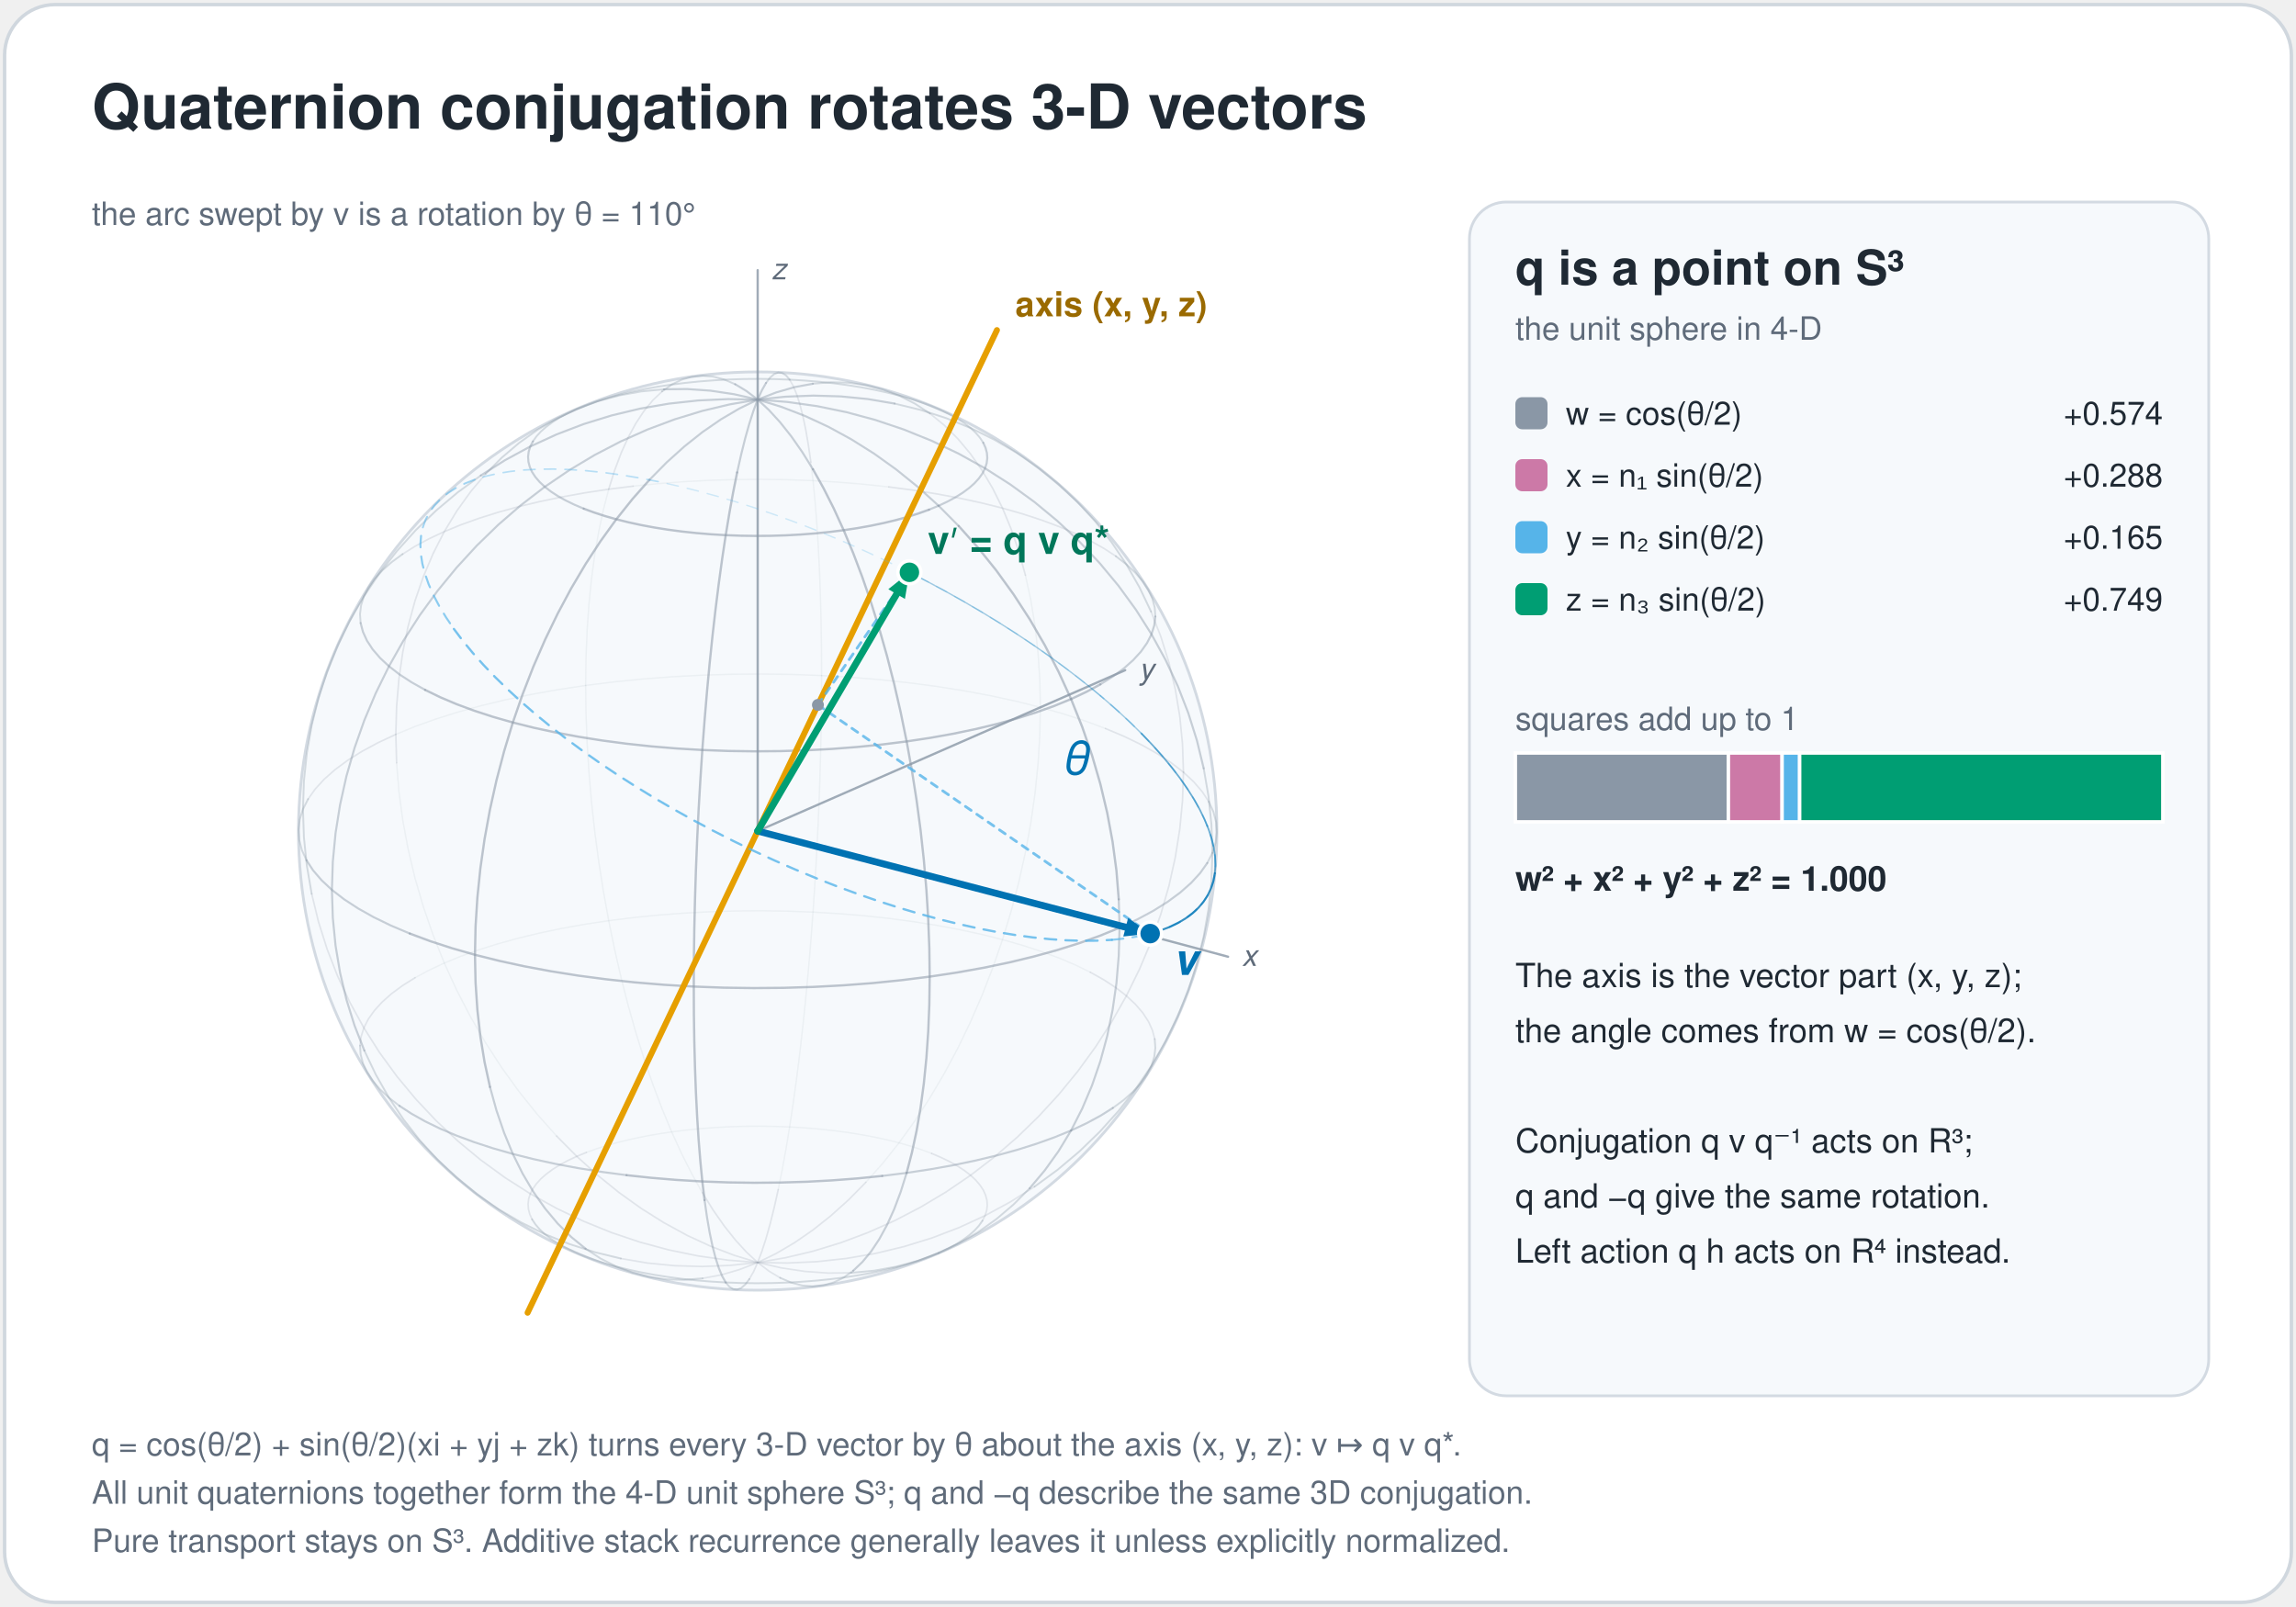
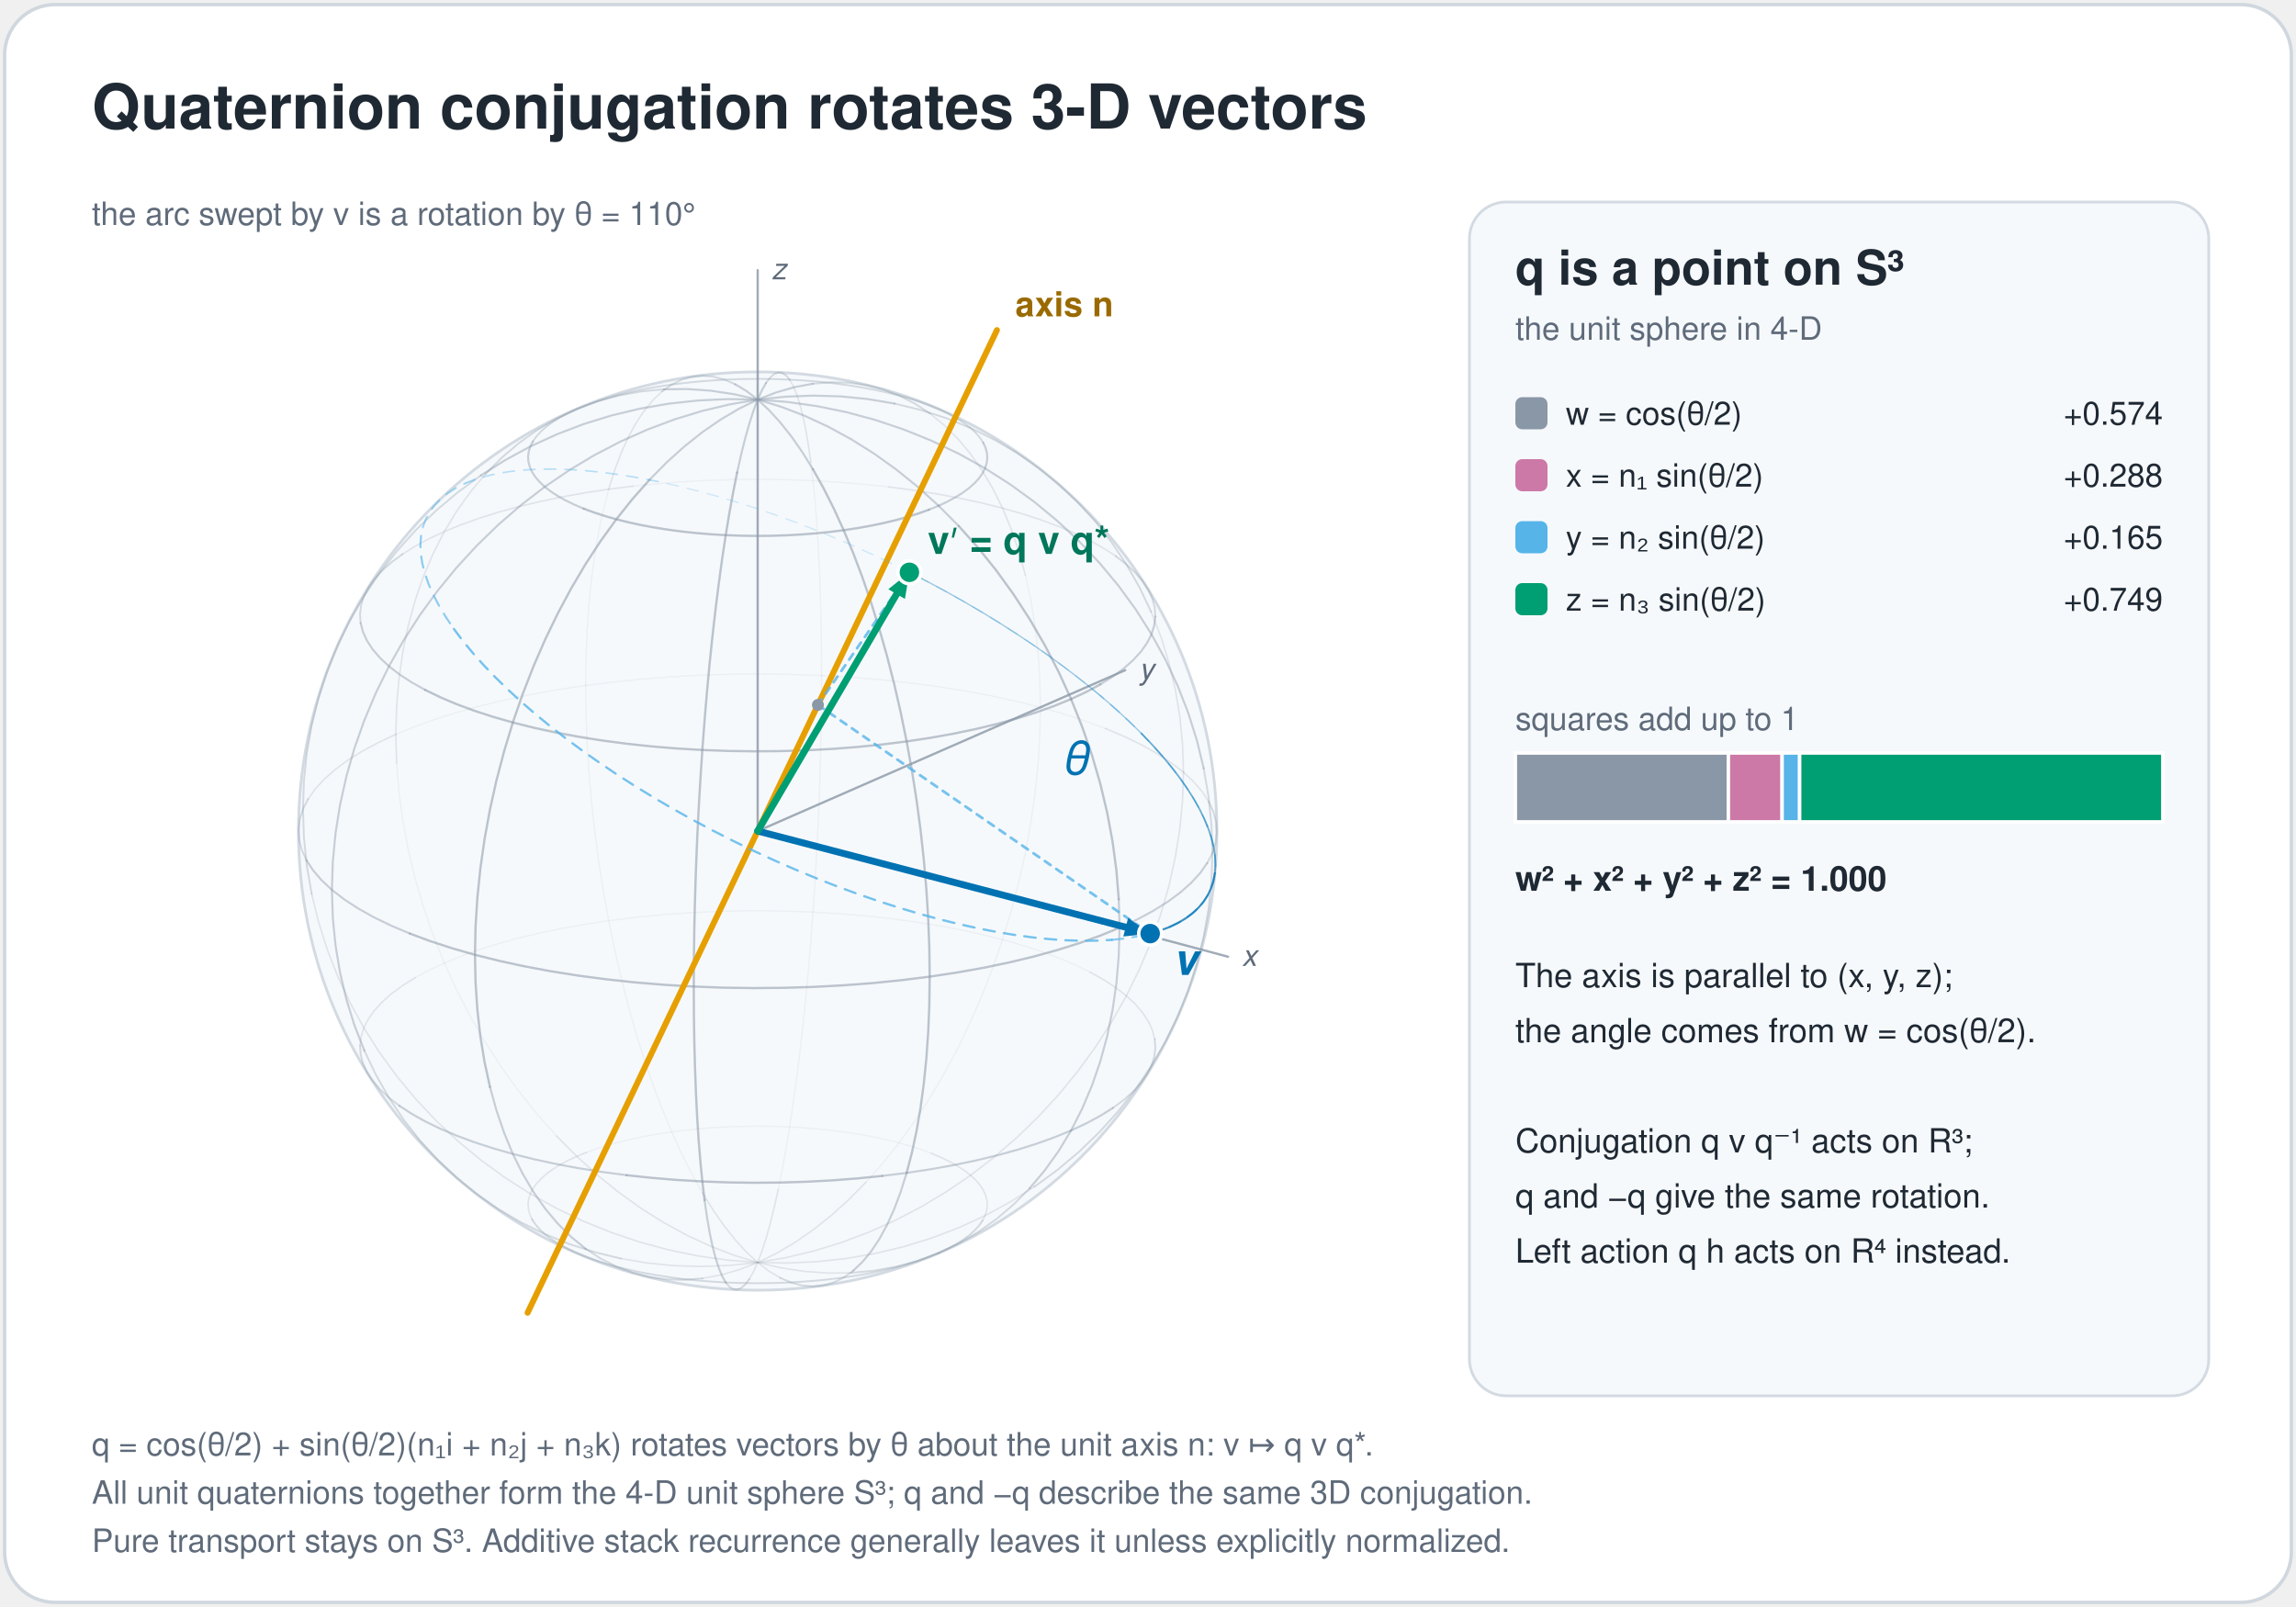
<svg xmlns="http://www.w3.org/2000/svg" viewBox="0 0 1000 700" width="900" height="630" role="img" aria-labelledby="t d" font-family="-apple-system, BlinkMacSystemFont, 'Segoe UI', Helvetica, Arial, 'DejaVu Sans', sans-serif">
  <rect x="2" y="2" width="996" height="696" rx="22" fill="#ffffff" stroke="#d0d7de" stroke-width="1.5" />
  <text x="40" y="56" font-size="27" font-weight="700" fill="#1f2933">Quaternion conjugation rotates 3-D vectors</text>
  <circle cx="330" cy="362" r="200" fill="#f6f9fc" fill-opacity="1" stroke="#d3dae2" stroke-width="1.2" stroke-opacity="1" />
  <path d="M405.76 502.43 L401.33 500.79 L396.59 499.24 L391.57 497.81 L386.28 496.49 L380.75 495.29 L375.01 494.22 L369.07 493.28 L362.97 492.47 L356.72 491.8 L350.36 491.27 L343.92 490.89 L337.41 490.65 L330.87 490.56 L324.33 490.61 L317.81 490.81 L311.35 491.16 L304.96 491.65 L298.68 492.28 L292.54 493.05 L286.56 493.95 L280.76 494.99 L275.17 496.16 L269.82 497.44 L264.72 498.85 L259.91 500.36 L255.39 501.99" fill="none" fill-opacity="1" stroke="#8a97a6" stroke-width="0.6" stroke-opacity="0.1" stroke-linecap="round" stroke-linejoin="round" />
  <path d="M427.9 531.72 L429.03 529.52 L429.73 527.29 L430 525.06 L429.84 522.82 L429.25 520.59 L428.25 518.38 L426.81 516.2 L424.97 514.05 L422.72 511.95 L420.07 509.9 L417.04 507.92 L413.63 506.01 L409.86 504.18 L405.76 502.43" fill="none" fill-opacity="1" stroke="#8a97a6" stroke-width="0.7" stroke-opacity="0.21" stroke-linecap="round" stroke-linejoin="round" />
  <path d="M255.39 501.99 L251.2 503.7 L247.34 505.51 L243.84 507.4 L240.7 509.37 L237.95 511.4 L235.59 513.48 L233.64 515.62 L232.1 517.79 L230.97 520 L230.27 522.22 L230 524.46 L230.16 526.7 L230.75 528.93 L231.75 531.14" fill="none" fill-opacity="1" stroke="#8a97a6" stroke-width="0.7" stroke-opacity="0.21" stroke-linecap="round" stroke-linejoin="round" />
  <path d="M408.8 545.82 L412.66 544.01 L416.16 542.12 L419.3 540.15 L422.05 538.12 L424.41 536.04 L426.36 533.9 L427.9 531.72" fill="none" fill-opacity="1" stroke="#8a97a6" stroke-width="0.8" stroke-opacity="0.33" stroke-linecap="round" stroke-linejoin="round" />
  <path d="M231.75 531.14 L233.19 533.32 L235.03 535.47 L237.28 537.57 L239.93 539.62 L242.96 541.6 L246.37 543.51 L250.14 545.34 L254.24 547.09 L258.67 548.73 L263.41 550.28 L268.43 551.71 L273.72 553.03 L279.25 554.23 L284.99 555.3 L290.93 556.24 L297.03 557.05 L303.28 557.72 L309.64 558.24 L316.08 558.63 L322.59 558.87 L329.13 558.96 L335.67 558.91 L342.19 558.71 L348.65 558.36 L355.04 557.87 L361.32 557.24 L367.46 556.47 L373.44 555.57 L379.24 554.53 L384.83 553.36 L390.18 552.07 L395.28 550.67 L400.09 549.15 L404.61 547.53 L408.8 545.82" fill="none" fill-opacity="1" stroke="#8a97a6" stroke-width="0.8" stroke-opacity="0.33" stroke-linecap="round" stroke-linejoin="round" />
  <path d="M474.85 423.49 L468.33 420.32 L461.21 417.3 L453.54 414.45 L445.33 411.77 L436.64 409.29 L427.48 407 L417.91 404.93 L407.96 403.07 L397.68 401.44 L387.1 400.04 L376.29 398.88 L365.27 397.97 L354.11 397.31 L342.84 396.89 L331.51 396.73 L320.18 396.82 L308.89 397.17 L297.69 397.77 L286.63 398.62 L275.76 399.71 L265.12 401.04 L254.75 402.61 L244.71 404.41 L235.03 406.43 L225.76 408.66 L216.94 411.09 L208.6 413.72 L200.78 416.52 L193.51 419.5 L186.83 422.63 L180.76 425.9" fill="none" fill-opacity="1" stroke="#8a97a6" stroke-width="0.6" stroke-opacity="0.1" stroke-linecap="round" stroke-linejoin="round" />
  <path d="M502.93 452.61 L501.91 448.75 L500.17 444.92 L497.69 441.14 L494.49 437.42 L490.59 433.78 L486.01 430.23 L480.75 426.8 L474.85 423.49" fill="none" fill-opacity="1" stroke="#8a97a6" stroke-width="0.7" stroke-opacity="0.21" stroke-linecap="round" stroke-linejoin="round" />
  <path d="M180.76 425.9 L175.33 429.31 L170.56 432.82 L166.48 436.44 L163.09 440.14 L160.42 443.91 L158.48 447.72 L157.27 451.58 L156.8 455.45" fill="none" fill-opacity="1" stroke="#8a97a6" stroke-width="0.7" stroke-opacity="0.21" stroke-linecap="round" stroke-linejoin="round" />
  <path d="M484.67 482.63 L489.44 479.12 L493.52 475.5 L496.91 471.8 L499.58 468.03 L501.52 464.21 L502.73 460.36 L503.2 456.49 L502.93 452.61" fill="none" fill-opacity="1" stroke="#8a97a6" stroke-width="0.8" stroke-opacity="0.33" stroke-linecap="round" stroke-linejoin="round" />
  <path d="M156.8 455.45 L157.07 459.33 L158.09 463.19 L159.83 467.02 L162.31 470.8 L165.51 474.52 L169.41 478.16 L173.99 481.71" fill="none" fill-opacity="1" stroke="#8a97a6" stroke-width="0.8" stroke-opacity="0.33" stroke-linecap="round" stroke-linejoin="round" />
  <path d="M466.49 492.44 L473.17 489.31 L479.24 486.04 L484.67 482.63" fill="none" fill-opacity="1" stroke="#8a97a6" stroke-width="0.9" stroke-opacity="0.44" stroke-linecap="round" stroke-linejoin="round" />
  <path d="M173.99 481.71 L179.25 485.14 L185.15 488.45 L191.67 491.62 L198.79 494.64 L206.46 497.49 L214.67 500.17 L223.36 502.65 L232.52 504.94 L242.09 507.01 L252.04 508.87 L262.32 510.5 L272.9 511.9" fill="none" fill-opacity="1" stroke="#8a97a6" stroke-width="0.9" stroke-opacity="0.44" stroke-linecap="round" stroke-linejoin="round" />
  <path d="M384.24 512.23 L394.88 510.9 L405.25 509.33 L415.29 507.53 L424.97 505.51 L434.24 503.28 L443.06 500.85 L451.4 498.22 L459.22 495.42 L466.49 492.44" fill="none" fill-opacity="1" stroke="#8a97a6" stroke-width="0.9" stroke-opacity="0.44" stroke-linecap="round" stroke-linejoin="round" />
  <path d="M272.9 511.9 L283.71 513.05 L294.73 513.97 L305.89 514.63 L317.16 515.05 L328.49 515.21 L339.82 515.11 L351.11 514.77 L362.31 514.17 L373.37 513.32 L384.24 512.23" fill="none" fill-opacity="1" stroke="#8a97a6" stroke-width="1" stroke-opacity="0.55" stroke-linecap="round" stroke-linejoin="round" />
  <path d="M481.51 317.35 L472.65 314.05 L463.18 310.97 L453.13 308.1 L442.56 305.46 L431.51 303.06 L420.02 300.92 L408.15 299.03 L395.94 297.42 L383.45 296.08 L370.73 295.03 L357.83 294.26 L344.82 293.78 L331.75 293.6 L318.66 293.71 L305.63 294.11 L292.7 294.8 L279.92 295.77 L267.37 297.04 L255.08 298.58 L243.11 300.39 L231.52 302.46 L220.34 304.79 L209.64 307.37 L199.45 310.18 L189.82 313.21 L180.79 316.45 L172.4 319.89" fill="none" fill-opacity="1" stroke="#8a97a6" stroke-width="0.6" stroke-opacity="0.1" stroke-linecap="round" stroke-linejoin="round" />
  <path d="M526.49 349.24 L523.63 344.87 L519.94 340.58 L515.44 336.38 L510.14 332.28 L504.07 328.32 L497.26 324.49 L489.73 320.83 L481.51 317.35" fill="none" fill-opacity="1" stroke="#8a97a6" stroke-width="0.7" stroke-opacity="0.21" stroke-linecap="round" stroke-linejoin="round" />
  <path d="M172.4 319.89 L164.68 323.5 L157.67 327.28 L151.4 331.21 L145.9 335.27 L141.18 339.45 L137.27 343.72 L134.19 348.07" fill="none" fill-opacity="1" stroke="#8a97a6" stroke-width="0.7" stroke-opacity="0.21" stroke-linecap="round" stroke-linejoin="round" />
  <path d="M525.81 375.93 L528.05 371.52 L529.45 367.07 L529.99 362.6 L529.68 358.12 L528.51 353.66 L526.49 349.24" fill="none" fill-opacity="1" stroke="#8a97a6" stroke-width="0.8" stroke-opacity="0.33" stroke-linecap="round" stroke-linejoin="round" />
  <path d="M134.19 348.07 L131.95 352.48 L130.55 356.93 L130.01 361.4 L130.32 365.88 L131.49 370.34 L133.51 374.76" fill="none" fill-opacity="1" stroke="#8a97a6" stroke-width="0.8" stroke-opacity="0.33" stroke-linecap="round" stroke-linejoin="round" />
  <path d="M487.6 404.11 L495.32 400.5 L502.33 396.72 L508.6 392.79 L514.1 388.73 L518.82 384.55 L522.73 380.28 L525.81 375.93" fill="none" fill-opacity="1" stroke="#8a97a6" stroke-width="0.9" stroke-opacity="0.44" stroke-linecap="round" stroke-linejoin="round" />
  <path d="M133.51 374.76 L136.37 379.13 L140.06 383.42 L144.56 387.62 L149.86 391.72 L155.93 395.68 L162.74 399.51 L170.27 403.17 L178.49 406.65" fill="none" fill-opacity="1" stroke="#8a97a6" stroke-width="0.9" stroke-opacity="0.44" stroke-linecap="round" stroke-linejoin="round" />
  <path d="M178.49 406.65 L187.35 409.95 L196.82 413.03 L206.87 415.9 L217.44 418.54 L228.49 420.94 L239.98 423.08 L251.85 424.97 L264.06 426.58 L276.55 427.92 L289.27 428.97 L302.17 429.74 L315.18 430.22 L328.25 430.4 L341.34 430.29 L354.37 429.89 L367.3 429.2 L380.08 428.23 L392.63 426.96 L404.92 425.42 L416.89 423.61 L428.48 421.54 L439.66 419.21 L450.36 416.63 L460.55 413.82 L470.18 410.79 L479.21 407.55 L487.6 404.11" fill="none" fill-opacity="1" stroke="#8a97a6" stroke-width="1" stroke-opacity="0.55" stroke-linecap="round" stroke-linejoin="round" />
  <path d="M387.1 212.1 L376.29 210.95 L365.27 210.03 L354.11 209.37 L342.84 208.95 L331.51 208.79 L320.18 208.89 L308.89 209.23 L297.69 209.83 L286.63 210.68 L275.76 211.77" fill="none" fill-opacity="1" stroke="#8a97a6" stroke-width="0.6" stroke-opacity="0.1" stroke-linecap="round" stroke-linejoin="round" />
  <path d="M486.01 242.29 L480.75 238.86 L474.85 235.55 L468.33 232.38 L461.21 229.36 L453.54 226.51 L445.33 223.83 L436.64 221.35 L427.48 219.06 L417.91 216.99 L407.96 215.13 L397.68 213.5 L387.1 212.1" fill="none" fill-opacity="1" stroke="#8a97a6" stroke-width="0.7" stroke-opacity="0.21" stroke-linecap="round" stroke-linejoin="round" />
  <path d="M275.76 211.77 L265.12 213.1 L254.75 214.67 L244.71 216.47 L235.03 218.49 L225.76 220.72 L216.94 223.15 L208.6 225.78 L200.78 228.58 L193.51 231.56 L186.83 234.69 L180.76 237.96 L175.33 241.37" fill="none" fill-opacity="1" stroke="#8a97a6" stroke-width="0.7" stroke-opacity="0.21" stroke-linecap="round" stroke-linejoin="round" />
  <path d="M503.2 268.55 L502.93 264.67 L501.91 260.81 L500.17 256.98 L497.69 253.2 L494.49 249.48 L490.59 245.84 L486.01 242.29" fill="none" fill-opacity="1" stroke="#8a97a6" stroke-width="0.8" stroke-opacity="0.33" stroke-linecap="round" stroke-linejoin="round" />
  <path d="M175.33 241.37 L170.56 244.88 L166.48 248.5 L163.09 252.2 L160.42 255.97 L158.48 259.79 L157.27 263.64 L156.8 267.51 L157.07 271.39" fill="none" fill-opacity="1" stroke="#8a97a6" stroke-width="0.8" stroke-opacity="0.33" stroke-linecap="round" stroke-linejoin="round" />
  <path d="M479.24 298.1 L484.67 294.69 L489.44 291.18 L493.52 287.56 L496.91 283.86 L499.58 280.09 L501.52 276.28 L502.73 272.42 L503.2 268.55" fill="none" fill-opacity="1" stroke="#8a97a6" stroke-width="0.9" stroke-opacity="0.44" stroke-linecap="round" stroke-linejoin="round" />
  <path d="M157.07 271.39 L158.09 275.25 L159.83 279.08 L162.31 282.86 L165.51 286.58 L169.41 290.22 L173.99 293.77 L179.25 297.2 L185.15 300.51" fill="none" fill-opacity="1" stroke="#8a97a6" stroke-width="0.9" stroke-opacity="0.44" stroke-linecap="round" stroke-linejoin="round" />
  <path d="M466.49 304.5 L473.17 301.37 L479.24 298.1" fill="none" fill-opacity="1" stroke="#8a97a6" stroke-width="1" stroke-opacity="0.55" stroke-linecap="round" stroke-linejoin="round" />
  <path d="M185.15 300.51 L191.67 303.68 L198.79 306.7 L206.46 309.55 L214.67 312.23 L223.36 314.71 L232.52 317 L242.09 319.07 L252.04 320.93 L262.32 322.56 L272.9 323.96 L283.71 325.12 L294.73 326.03 L305.89 326.69 L317.16 327.11 L328.49 327.27 L339.82 327.18 L351.11 326.83 L362.31 326.23 L373.37 325.38 L384.24 324.29 L394.88 322.96 L405.25 321.39 L415.29 319.59 L424.97 317.57 L434.24 315.34 L443.06 312.91 L451.4 310.28 L459.22 307.48 L466.49 304.5" fill="none" fill-opacity="1" stroke="#8a97a6" stroke-width="1" stroke-opacity="0.55" stroke-linecap="round" stroke-linejoin="round" />
  <path d="M428.25 192.86 L426.81 190.68 L424.97 188.53 L422.72 186.43 L420.07 184.38 L417.04 182.4 L413.63 180.49 L409.86 178.66 L405.76 176.91 L401.33 175.27 L396.59 173.72 L391.57 172.29 L386.28 170.97 L380.75 169.77 L375.01 168.7 L369.07 167.76 L362.97 166.95 L356.72 166.28 L350.36 165.76 L343.92 165.37 L337.41 165.13 L330.87 165.04 L324.33 165.09 L317.81 165.29 L311.35 165.64 L304.96 166.13 L298.68 166.76 L292.54 167.53 L286.56 168.43 L280.76 169.47 L275.17 170.64 L269.82 171.93 L264.72 173.33 L259.91 174.85 L255.39 176.47 L251.2 178.18 L247.34 179.99 L243.84 181.88 L240.7 183.85 L237.95 185.88 L235.59 187.96 L233.64 190.1 L232.1 192.28" fill="none" fill-opacity="1" stroke="#8a97a6" stroke-width="0.8" stroke-opacity="0.33" stroke-linecap="round" stroke-linejoin="round" />
  <path d="M408.8 220.3 L412.66 218.49 L416.16 216.6 L419.3 214.63 L422.05 212.6 L424.41 210.52 L426.36 208.38 L427.9 206.21 L429.03 204 L429.73 201.78 L430 199.54 L429.84 197.3 L429.25 195.07 L428.25 192.86" fill="none" fill-opacity="1" stroke="#8a97a6" stroke-width="0.9" stroke-opacity="0.44" stroke-linecap="round" stroke-linejoin="round" />
  <path d="M232.1 192.28 L230.97 194.48 L230.27 196.71 L230 198.94 L230.16 201.18 L230.75 203.41 L231.75 205.62 L233.19 207.8 L235.03 209.95 L237.28 212.05 L239.93 214.1 L242.96 216.08 L246.37 217.99 L250.14 219.82 L254.24 221.57" fill="none" fill-opacity="1" stroke="#8a97a6" stroke-width="0.9" stroke-opacity="0.44" stroke-linecap="round" stroke-linejoin="round" />
  <path d="M404.61 222.01 L408.8 220.3" fill="none" fill-opacity="1" stroke="#8a97a6" stroke-width="0.9" stroke-opacity="0.44" stroke-linecap="round" stroke-linejoin="round" />
  <path d="M254.24 221.57 L258.67 223.21 L263.41 224.76 L268.43 226.19 L273.72 227.51 L279.25 228.71 L284.99 229.78 L290.93 230.72 L297.03 231.53 L303.28 232.2 L309.64 232.73 L316.08 233.11 L322.59 233.35 L329.13 233.44 L335.67 233.39 L342.19 233.19 L348.65 232.84 L355.04 232.35 L361.32 231.72 L367.46 230.95 L373.44 230.05 L379.24 229.01 L384.83 227.84 L390.18 226.56 L395.28 225.15 L400.09 223.64 L404.61 222.01" fill="none" fill-opacity="1" stroke="#8a97a6" stroke-width="1" stroke-opacity="0.55" stroke-linecap="round" stroke-linejoin="round" />
  <path d="M172.74 332.27 L173.75 344.78 L175.43 357.36 L177.77 369.96 L180.76 382.53 L184.39 395.01 L188.65 407.35 L193.51 419.5 L198.96 431.4 L204.97 443 L211.51 454.25 L218.56 465.11 L226.09 475.53 L234.06 485.46 L242.44 494.87" fill="none" fill-opacity="1" stroke="#8a97a6" stroke-width="0.6" stroke-opacity="0.1" stroke-linecap="round" stroke-linejoin="round" />
  <path d="M211.51 206.42 L204.97 214.18 L198.96 222.57 L193.51 231.56 L188.65 241.11 L184.39 251.17 L180.76 261.71 L177.77 272.68 L175.43 284.03 L173.75 295.72 L172.74 307.68 L172.4 319.89 L172.74 332.27" fill="none" fill-opacity="1" stroke="#8a97a6" stroke-width="0.7" stroke-opacity="0.21" stroke-linecap="round" stroke-linejoin="round" />
  <path d="M242.44 494.87 L251.2 503.7 L260.29 511.93 L269.69 519.52 L279.34 526.43 L289.21 532.63 L299.25 538.11 L309.43 542.83 L319.69 546.78 L330 549.94 L340.31 552.29 L350.57 553.83 L360.75 554.54 L370.79 554.43" fill="none" fill-opacity="1" stroke="#8a97a6" stroke-width="0.7" stroke-opacity="0.21" stroke-linecap="round" stroke-linejoin="round" />
  <path d="M289.21 169.57 L279.34 170.5 L269.69 172.25 L260.29 174.82 L251.2 178.18 L242.44 182.34 L234.06 187.26 L226.09 192.93 L218.56 199.33 L211.51 206.42" fill="none" fill-opacity="1" stroke="#8a97a6" stroke-width="0.8" stroke-opacity="0.33" stroke-linecap="round" stroke-linejoin="round" />
  <path d="M370.79 554.43 L380.66 553.5 L390.31 551.75 L399.71 549.18 L408.8 545.82 L417.56 541.66 L425.94 536.74 L433.91 531.07 L441.44 524.67 L448.49 517.58" fill="none" fill-opacity="1" stroke="#8a97a6" stroke-width="0.8" stroke-opacity="0.33" stroke-linecap="round" stroke-linejoin="round" />
  <path d="M487.6 404.11 L487.26 391.73" fill="none" fill-opacity="1" stroke="#8a97a6" stroke-width="0.9" stroke-opacity="0.44" stroke-linecap="round" stroke-linejoin="round" />
  <path d="M417.56 229.13 L408.8 220.3 L399.71 212.07 L390.31 204.48 L380.66 197.57 L370.79 191.37 L360.75 185.89 L350.57 181.17 L340.31 177.22 L330 174.06 L319.69 171.71 L309.43 170.17 L299.25 169.46 L289.21 169.57" fill="none" fill-opacity="1" stroke="#8a97a6" stroke-width="0.9" stroke-opacity="0.44" stroke-linecap="round" stroke-linejoin="round" />
  <path d="M448.49 517.58 L455.03 509.82 L461.04 501.43 L466.49 492.44 L471.35 482.89 L475.61 472.83 L479.24 462.29 L482.23 451.32 L484.57 439.97 L486.25 428.28 L487.26 416.32 L487.6 404.11" fill="none" fill-opacity="1" stroke="#8a97a6" stroke-width="0.9" stroke-opacity="0.44" stroke-linecap="round" stroke-linejoin="round" />
  <path d="M487.26 391.73 L486.25 379.22 L484.57 366.64 L482.23 354.04 L479.24 341.47 L475.61 328.99 L471.35 316.65 L466.49 304.5 L461.04 292.6 L455.03 281 L448.49 269.75 L441.44 258.89 L433.91 248.47 L425.94 238.54 L417.56 229.13" fill="none" fill-opacity="1" stroke="#8a97a6" stroke-width="1" stroke-opacity="0.55" stroke-linecap="round" stroke-linejoin="round" />
  <path d="M135.75 389.33 L138.69 401.45 L142.46 413.4 L147.02 425.13 L152.37 436.58 L158.48 447.72 L165.32 458.5 L172.87 468.86 L181.1 478.76 L189.95 488.16 L199.41 497.02 L209.43 505.31 L219.97 512.98 L230.97 520 L242.4 526.35 L254.21 531.99 L266.34 536.9 L278.74 541.07 L291.36 544.47 L304.15 547.09 L317.05 548.91 L330 549.94 L342.95 550.16 L355.85 549.57 L368.64 548.18 L381.26 546 L393.66 543.02 L405.79 539.28 L417.6 534.77 L429.03 529.52 L440.03 523.55 L450.57 516.9" fill="none" fill-opacity="1" stroke="#8a97a6" stroke-width="0.7" stroke-opacity="0.21" stroke-linecap="round" stroke-linejoin="round" />
  <path d="M528.05 371.52 L527.63 359.21 L526.36 346.91 L524.25 334.67" fill="none" fill-opacity="1" stroke="#8a97a6" stroke-width="0.8" stroke-opacity="0.33" stroke-linecap="round" stroke-linejoin="round" />
  <path d="M209.43 207.1 L199.41 214.42 L189.95 222.38 L181.1 230.93 L172.87 240.04 L165.32 249.67 L158.48 259.79 L152.37 270.34 L147.02 281.28 L142.46 292.57 L138.69 304.16 L135.75 316 L133.64 328.03 L132.37 340.21 L131.95 352.48 L132.37 364.79 L133.64 377.09 L135.75 389.33" fill="none" fill-opacity="1" stroke="#8a97a6" stroke-width="0.8" stroke-opacity="0.33" stroke-linecap="round" stroke-linejoin="round" />
  <path d="M450.57 516.9 L460.59 509.58 L470.05 501.62 L478.9 493.07 L487.13 483.96 L494.68 474.33 L501.52 464.21 L507.63 453.66 L512.98 442.72 L517.54 431.43 L521.31 419.84 L524.25 408 L526.36 395.97 L527.63 383.79 L528.05 371.52" fill="none" fill-opacity="1" stroke="#8a97a6" stroke-width="0.8" stroke-opacity="0.33" stroke-linecap="round" stroke-linejoin="round" />
  <path d="M524.25 334.67 L521.31 322.55 L517.54 310.6 L512.98 298.87 L507.63 287.42 L501.52 276.28 L494.68 265.5 L487.13 255.14 L478.9 245.24 L470.05 235.84 L460.59 226.98 L450.57 218.69 L440.03 211.02 L429.03 204 L417.6 197.65 L405.79 192.01 L393.66 187.1 L381.26 182.93 L368.64 179.53 L355.85 176.91 L342.95 175.09 L330 174.06 L317.05 173.84 L304.15 174.43 L291.36 175.82 L278.74 178 L266.34 180.98 L254.21 184.72 L242.4 189.23 L230.97 194.48 L219.97 200.45 L209.43 207.1" fill="none" fill-opacity="1" stroke="#8a97a6" stroke-width="0.9" stroke-opacity="0.44" stroke-linecap="round" stroke-linejoin="round" />
  <path d="M515.44 336.38 L515.04 324.14 L513.85 312.06 L511.87 300.2 L509.12 288.61 L505.6 277.32 L501.32 266.4" fill="none" fill-opacity="1" stroke="#8a97a6" stroke-width="0.7" stroke-opacity="0.21" stroke-linecap="round" stroke-linejoin="round" />
  <path d="M270.39 548.2 L282.01 550.17 L293.82 551.33 L305.8 551.68 L317.87 551.21 L330 549.94 L342.13 547.86 L354.2 544.99 L366.18 541.33 L377.99 536.9 L389.61 531.73 L400.96 525.83 L412.02 519.22 L422.72 511.95 L433.02 504.03 L442.89 495.5 L452.27 486.4 L461.12 476.77 L469.42 466.65 L477.12 456.08 L484.19 445.11 L490.59 433.78 L496.31 422.14 L501.32 410.25 L505.6 398.15 L509.12 385.89 L511.87 373.53 L513.85 361.13 L515.04 348.72 L515.44 336.38" fill="none" fill-opacity="1" stroke="#8a97a6" stroke-width="0.7" stroke-opacity="0.21" stroke-linecap="round" stroke-linejoin="round" />
  <path d="M501.32 266.4 L496.31 255.89 L490.59 245.84 L484.19 236.28 L477.12 227.26 L469.42 218.82 L461.12 210.99 L452.27 203.8 L442.89 197.3 L433.02 191.5 L422.72 186.43 L412.02 182.11 L400.96 178.56 L389.61 175.8" fill="none" fill-opacity="1" stroke="#8a97a6" stroke-width="0.8" stroke-opacity="0.33" stroke-linecap="round" stroke-linejoin="round" />
  <path d="M158.68 457.6 L163.69 468.11 L169.41 478.16 L175.81 487.72 L182.88 496.74 L190.58 505.18 L198.88 513.01 L207.73 520.2 L217.11 526.7 L226.98 532.5 L237.28 537.57 L247.98 541.89 L259.04 545.44 L270.39 548.2" fill="none" fill-opacity="1" stroke="#8a97a6" stroke-width="0.8" stroke-opacity="0.33" stroke-linecap="round" stroke-linejoin="round" />
  <path d="M389.61 175.8 L377.99 173.83 L366.18 172.67 L354.2 172.32 L342.13 172.79 L330 174.06 L317.87 176.14 L305.8 179.01 L293.82 182.67 L282.01 187.1 L270.39 192.27 L259.04 198.17 L247.98 204.78 L237.28 212.05 L226.98 219.97 L217.11 228.5 L207.73 237.6 L198.88 247.23 L190.58 257.35 L182.88 267.92 L175.81 278.89 L169.41 290.22 L163.69 301.86 L158.68 313.75 L154.4 325.85 L150.88 338.11 L148.13 350.47 L146.15 362.87 L144.96 375.28 L144.56 387.62 L144.96 399.86 L146.15 411.94 L148.13 423.8 L150.88 435.39 L154.4 446.68 L158.68 457.6" fill="none" fill-opacity="1" stroke="#8a97a6" stroke-width="0.9" stroke-opacity="0.44" stroke-linecap="round" stroke-linejoin="round" />
  <path d="M453.13 308.1 L452.87 295.92 L452.08 284.03 L450.77 272.47 L448.94 261.29 L446.6 250.55" fill="none" fill-opacity="1" stroke="#8a97a6" stroke-width="0.6" stroke-opacity="0.1" stroke-linecap="round" stroke-linejoin="round" />
  <path d="M377.12 515 L384.46 506.72 L391.57 497.81 L398.41 488.32 L404.96 478.29 L411.19 467.76 L417.07 456.78 L422.58 445.39 L427.69 433.65 L432.38 421.59 L436.64 409.29 L440.43 396.78 L443.76 384.12 L446.6 371.37 L448.94 358.58 L450.77 345.8 L452.08 333.09 L452.87 320.5 L453.13 308.1" fill="none" fill-opacity="1" stroke="#8a97a6" stroke-width="0.6" stroke-opacity="0.1" stroke-linecap="round" stroke-linejoin="round" />
  <path d="M446.6 250.55 L443.76 240.28 L440.43 230.53 L436.64 221.35 L432.38 212.77 L427.69 204.83 L422.58 197.56 L417.07 190.99 L411.19 185.16 L404.96 180.08" fill="none" fill-opacity="1" stroke="#8a97a6" stroke-width="0.7" stroke-opacity="0.21" stroke-linecap="round" stroke-linejoin="round" />
  <path d="M305.98 556.84 L313.93 555.37 L321.95 553.06 L330 549.94 L338.05 546.01 L346.07 541.29 L354.02 535.81 L361.87 529.58 L369.58 522.64 L377.12 515" fill="none" fill-opacity="1" stroke="#8a97a6" stroke-width="0.7" stroke-opacity="0.21" stroke-linecap="round" stroke-linejoin="round" />
  <path d="M404.96 180.08 L398.41 175.79 L391.57 172.29 L384.46 169.6 L377.12 167.74 L369.58 166.71 L361.87 166.51 L354.02 167.16" fill="none" fill-opacity="1" stroke="#8a97a6" stroke-width="0.8" stroke-opacity="0.33" stroke-linecap="round" stroke-linejoin="round" />
  <path d="M255.04 543.92 L261.59 548.21 L268.43 551.71 L275.54 554.4 L282.88 556.26 L290.42 557.29 L298.13 557.49 L305.98 556.84" fill="none" fill-opacity="1" stroke="#8a97a6" stroke-width="0.8" stroke-opacity="0.33" stroke-linecap="round" stroke-linejoin="round" />
  <path d="M354.02 167.16 L346.07 168.63 L338.05 170.94 L330 174.06 L321.95 177.99 L313.93 182.71 L305.98 188.19 L298.13 194.42 L290.42 201.36 L282.88 209" fill="none" fill-opacity="1" stroke="#8a97a6" stroke-width="0.9" stroke-opacity="0.44" stroke-linecap="round" stroke-linejoin="round" />
  <path d="M213.4 473.45 L216.24 483.72 L219.57 493.47 L223.36 502.65 L227.62 511.23 L232.31 519.17 L237.42 526.44 L242.93 533.01 L248.81 538.84 L255.04 543.92" fill="none" fill-opacity="1" stroke="#8a97a6" stroke-width="0.9" stroke-opacity="0.44" stroke-linecap="round" stroke-linejoin="round" />
  <path d="M282.88 209 L275.54 217.28 L268.43 226.19 L261.59 235.68 L255.04 245.71 L248.81 256.24 L242.93 267.22 L237.42 278.61 L232.31 290.35 L227.62 302.41 L223.36 314.71 L219.57 327.22 L216.24 339.88 L213.4 352.63 L211.06 365.42 L209.23 378.2 L207.92 390.91 L207.13 403.5 L206.87 415.9 L207.13 428.08 L207.92 439.97 L209.23 451.53 L211.06 462.71 L213.4 473.45" fill="none" fill-opacity="1" stroke="#8a97a6" stroke-width="1" stroke-opacity="0.55" stroke-linecap="round" stroke-linejoin="round" />
  <path d="M357.83 294.26 L357.78 282.11 L357.6 270.31 L357.3 258.9 L356.89 247.93 L356.36 237.45 L355.72 227.5 L354.96 218.12 L354.11 209.37 L353.14 201.26" fill="none" fill-opacity="1" stroke="#8a97a6" stroke-width="0.6" stroke-opacity="0.1" stroke-linecap="round" stroke-linejoin="round" />
  <path d="M338.95 518.19 L340.65 509.71 L342.31 500.6 L343.92 490.89 L345.46 480.63 L346.94 469.87 L348.35 458.64 L349.68 446.99 L350.93 434.99 L352.08 422.67 L353.14 410.09 L354.11 397.31 L354.96 384.37 L355.72 371.34 L356.36 358.27 L356.89 345.21 L357.3 332.23 L357.6 319.37 L357.78 306.7 L357.83 294.26" fill="none" fill-opacity="1" stroke="#8a97a6" stroke-width="0.6" stroke-opacity="0.1" stroke-linecap="round" stroke-linejoin="round" />
  <path d="M353.14 201.26 L352.08 193.85 L350.93 187.16 L349.68 181.21 L348.35 176.04 L346.94 171.66 L345.46 168.1 L343.92 165.37" fill="none" fill-opacity="1" stroke="#8a97a6" stroke-width="0.7" stroke-opacity="0.21" stroke-linecap="round" stroke-linejoin="round" />
  <path d="M326.37 557.17 L328.18 553.97 L330 549.94 L331.82 545.11 L333.63 539.49 L335.43 533.11 L337.2 526 L338.95 518.19" fill="none" fill-opacity="1" stroke="#8a97a6" stroke-width="0.7" stroke-opacity="0.21" stroke-linecap="round" stroke-linejoin="round" />
  <path d="M343.92 165.37 L342.31 163.48 L340.65 162.45 L338.95 162.26 L337.2 162.93 L335.43 164.46 L333.63 166.83" fill="none" fill-opacity="1" stroke="#8a97a6" stroke-width="0.8" stroke-opacity="0.33" stroke-linecap="round" stroke-linejoin="round" />
  <path d="M316.08 558.63 L317.69 560.52 L319.35 561.55 L321.05 561.74 L322.8 561.07 L324.57 559.54 L326.37 557.17" fill="none" fill-opacity="1" stroke="#8a97a6" stroke-width="0.8" stroke-opacity="0.33" stroke-linecap="round" stroke-linejoin="round" />
  <path d="M333.63 166.83 L331.82 170.03 L330 174.06 L328.18 178.89 L326.37 184.51 L324.57 190.89 L322.8 198 L321.05 205.81" fill="none" fill-opacity="1" stroke="#8a97a6" stroke-width="0.9" stroke-opacity="0.44" stroke-linecap="round" stroke-linejoin="round" />
  <path d="M306.86 522.74 L307.92 530.15 L309.07 536.84 L310.32 542.79 L311.65 547.96 L313.06 552.34 L314.54 555.9 L316.08 558.63" fill="none" fill-opacity="1" stroke="#8a97a6" stroke-width="0.9" stroke-opacity="0.44" stroke-linecap="round" stroke-linejoin="round" />
  <path d="M321.05 205.81 L319.35 214.29 L317.69 223.4 L316.08 233.11 L314.54 243.37 L313.06 254.13 L311.65 265.36 L310.32 277.01 L309.07 289.01 L307.92 301.33 L306.86 313.91 L305.89 326.69 L305.04 339.63 L304.28 352.66 L303.64 365.73 L303.11 378.79 L302.7 391.77 L302.4 404.63 L302.22 417.3 L302.17 429.74 L302.22 441.89 L302.4 453.69 L302.7 465.1 L303.11 476.07 L303.64 486.55 L304.28 496.5 L305.04 505.88 L305.89 514.63 L306.86 522.74" fill="none" fill-opacity="1" stroke="#8a97a6" stroke-width="1" stroke-opacity="0.55" stroke-linecap="round" stroke-linejoin="round" />
  <path d="M255.08 298.58 L255.24 286.42 L255.72 274.59 L256.52 263.13 L257.63 252.1 L259.05 241.53 L260.78 231.48 L262.81 221.99 L265.12 213.1" fill="none" fill-opacity="1" stroke="#8a97a6" stroke-width="0.6" stroke-opacity="0.1" stroke-linecap="round" stroke-linejoin="round" />
  <path d="M305.92 519.58 L301.33 511.36 L296.86 502.51 L292.54 493.05 L288.38 483.03 L284.39 472.49 L280.6 461.48 L277.02 450.05 L273.67 438.23 L270.56 426.09 L267.71 413.68 L265.12 401.04 L262.81 388.24 L260.78 375.33 L259.05 362.35 L257.63 349.38 L256.52 336.46 L255.72 323.65 L255.24 311 L255.08 298.58" fill="none" fill-opacity="1" stroke="#8a97a6" stroke-width="0.6" stroke-opacity="0.1" stroke-linecap="round" stroke-linejoin="round" />
  <path d="M265.12 213.1 L267.71 204.85 L270.56 197.27 L273.67 190.4 L277.02 184.26 L280.6 178.88 L284.39 174.29 L288.38 170.5" fill="none" fill-opacity="1" stroke="#8a97a6" stroke-width="0.7" stroke-opacity="0.21" stroke-linecap="round" stroke-linejoin="round" />
  <path d="M339.78 556.61 L334.9 553.68 L330 549.94 L325.1 545.39 L320.22 540.05 L315.38 533.95 L310.61 527.12 L305.92 519.58" fill="none" fill-opacity="1" stroke="#8a97a6" stroke-width="0.7" stroke-opacity="0.21" stroke-linecap="round" stroke-linejoin="round" />
  <path d="M288.38 170.5 L292.54 167.53 L296.86 165.39 L301.33 164.1 L305.92 163.65 L310.61 164.05 L315.38 165.3 L320.22 167.39" fill="none" fill-opacity="1" stroke="#8a97a6" stroke-width="0.8" stroke-opacity="0.33" stroke-linecap="round" stroke-linejoin="round" />
  <path d="M371.62 553.5 L367.46 556.47 L363.14 558.61 L358.67 559.9 L354.08 560.35 L349.39 559.95 L344.62 558.7 L339.78 556.61" fill="none" fill-opacity="1" stroke="#8a97a6" stroke-width="0.8" stroke-opacity="0.33" stroke-linecap="round" stroke-linejoin="round" />
  <path d="M320.22 167.39 L325.1 170.32 L330 174.06 L334.9 178.61 L339.78 183.95 L344.62 190.05 L349.39 196.88 L354.08 204.42" fill="none" fill-opacity="1" stroke="#8a97a6" stroke-width="0.9" stroke-opacity="0.44" stroke-linecap="round" stroke-linejoin="round" />
  <path d="M394.88 510.9 L392.29 519.15 L389.44 526.73 L386.33 533.6 L382.98 539.74 L379.4 545.12 L375.61 549.71 L371.62 553.5" fill="none" fill-opacity="1" stroke="#8a97a6" stroke-width="0.9" stroke-opacity="0.44" stroke-linecap="round" stroke-linejoin="round" />
  <path d="M354.08 204.42 L358.67 212.64 L363.14 221.49 L367.46 230.95 L371.62 240.97 L375.61 251.51 L379.4 262.52 L382.98 273.95 L386.33 285.77 L389.44 297.91 L392.29 310.32 L394.88 322.96 L397.19 335.76 L399.22 348.67 L400.95 361.65 L402.37 374.62 L403.48 387.54 L404.28 400.35 L404.76 413 L404.92 425.42 L404.76 437.58 L404.28 449.41 L403.48 460.87 L402.37 471.9 L400.95 482.47 L399.22 492.52 L397.19 502.01 L394.88 510.9" fill="none" fill-opacity="1" stroke="#8a97a6" stroke-width="1" stroke-opacity="0.55" stroke-linecap="round" stroke-linejoin="round" />
  <line x1="330" y1="362" x2="534.88" y2="416.75" stroke="#8a97a6" stroke-width="1" stroke-opacity="0.8" stroke-linecap="round" />
  <text x="540.88" y="420.75" font-size="13" fill="#5f6b7a" fill-opacity="1" text-anchor="start" font-weight="normal" font-style="italic">x</text>
  <line x1="330" y1="362" x2="490.07" y2="291.93" stroke="#8a97a6" stroke-width="1" stroke-opacity="0.8" stroke-linecap="round" />
  <text x="496.07" y="295.93" font-size="13" fill="#5f6b7a" fill-opacity="1" text-anchor="start" font-weight="normal" font-style="italic">y</text>
  <line x1="330" y1="362" x2="330" y2="117.68" stroke="#8a97a6" stroke-width="1" stroke-opacity="0.8" stroke-linecap="round" />
  <text x="336" y="121.68" font-size="13" fill="#5f6b7a" fill-opacity="1" text-anchor="start" font-weight="normal" font-style="italic">z</text>
  <line x1="229.79" y1="571.82" x2="434.21" y2="143.79" stroke="#E69F00" stroke-width="2.6" stroke-opacity="1" stroke-linecap="round" />
-   <text x="442.21" y="137.79" font-size="15" fill="#9a6a00" fill-opacity="1" text-anchor="start" font-weight="bold">axis (x, y, z)</text>
+   <text x="442.21" y="137.79" font-size="15" fill="#9a6a00" fill-opacity="1" text-anchor="start" font-weight="bold">axis n</text>
  <path d="M479.32 303.09 L472.77 297.72 L465.91 292.38 L458.75 287.08 L451.31 281.83 L443.61 276.65 L435.66 271.56 L427.5 266.56 L419.15 261.67 L410.62 256.91 L401.94 252.29 L393.14 247.81 L384.23 243.5 L375.25 239.36 L366.22 235.41 L357.16 231.65 L348.1 228.1 L339.06 224.77 L330.07 221.66 L321.14 218.79 L312.32 216.16 L303.61 213.78 L295.05 211.65 L286.66 209.78" fill="none" fill-opacity="1" stroke="#56B4E9" stroke-width="0.6" stroke-opacity="0.25" stroke-linecap="round" stroke-linejoin="round" stroke-dasharray="5 4" />
  <path d="M525.78 359.65 L523.71 354.96 L521.19 350.14 L518.21 345.2 L514.78 340.15 L510.92 335.02 L506.64 329.8 L501.94 324.53 L496.85 319.2 L491.37 313.85 L485.52 308.47 L479.32 303.09" fill="none" fill-opacity="1" stroke="#56B4E9" stroke-width="0.7" stroke-opacity="0.39" stroke-linecap="round" stroke-linejoin="round" stroke-dasharray="5 4" />
  <path d="M286.66 209.78 L278.46 208.19 L270.47 206.86 L262.72 205.81 L255.22 205.03 L248 204.53 L241.07 204.32 L234.46 204.39 L228.19 204.73 L222.27 205.36 L216.71 206.27 L211.54 207.45 L206.76 208.91" fill="none" fill-opacity="1" stroke="#56B4E9" stroke-width="0.7" stroke-opacity="0.39" stroke-linecap="round" stroke-linejoin="round" stroke-dasharray="5 4" />
  <path d="M523.24 394 L525.4 391.01 L527.1 387.79 L528.33 384.36 L529.09 380.71 L529.37 376.86 L529.19 372.81 L528.52 368.59 L527.39 364.2 L525.78 359.65" fill="none" fill-opacity="1" stroke="#56B4E9" stroke-width="0.8" stroke-opacity="0.53" stroke-linecap="round" stroke-linejoin="round" stroke-dasharray="5 4" />
  <path d="M206.76 208.91 L202.39 210.64 L198.45 212.63 L194.93 214.88 L191.86 217.38 L189.24 220.13 L187.08 223.11 L185.38 226.33 L184.15 229.76 L183.39 233.41" fill="none" fill-opacity="1" stroke="#56B4E9" stroke-width="0.8" stroke-opacity="0.53" stroke-linecap="round" stroke-linejoin="round" stroke-dasharray="5 4" />
  <path d="M500.94 406.67 L505.72 405.21 L510.08 403.48 L514.03 401.49 L517.54 399.24 L520.62 396.74 L523.24 394" fill="none" fill-opacity="1" stroke="#56B4E9" stroke-width="0.9" stroke-opacity="0.66" stroke-linecap="round" stroke-linejoin="round" stroke-dasharray="5 4" />
  <path d="M183.39 233.41 L183.1 237.26 L183.29 241.31 L183.95 245.53 L185.09 249.92 L186.69 254.47 L188.76 259.16 L191.29 263.98 L194.27 268.92 L197.69 273.97" fill="none" fill-opacity="1" stroke="#56B4E9" stroke-width="0.9" stroke-opacity="0.66" stroke-linecap="round" stroke-linejoin="round" stroke-dasharray="5 4" />
  <path d="M484.29 409.39 L490.21 408.76 L495.77 407.85 L500.94 406.67" fill="none" fill-opacity="1" stroke="#56B4E9" stroke-width="0.9" stroke-opacity="0.66" stroke-linecap="round" stroke-linejoin="round" stroke-dasharray="5 4" />
  <path d="M197.69 273.97 L201.55 279.11 L205.84 284.32 L210.53 289.59 L215.63 294.92 L221.11 300.27 L226.96 305.65 L233.16 311.03 L239.7 316.4 L246.56 321.74 L253.72 327.04 L261.17 332.29 L268.87 337.47 L276.81 342.56 L284.97 347.56 L293.33 352.45 L301.86 357.21 L310.54 361.83 L319.34 366.31 L328.24 370.62 L337.22 374.76 L346.26 378.71 L355.32 382.47 L364.38 386.02 L373.42 389.35 L382.41 392.46 L391.33 395.33 L400.16 397.96 L408.86 400.35 L417.42 402.47 L425.82 404.34 L434.02 405.94 L442.01 407.26 L449.76 408.32 L457.26 409.09 L464.48 409.59 L471.4 409.8 L478.01 409.74 L484.29 409.39" fill="none" fill-opacity="1" stroke="#56B4E9" stroke-width="1" stroke-opacity="0.8" stroke-linecap="round" stroke-linejoin="round" stroke-dasharray="5 4" />
  <path d="M497.29 319.65 L492.31 314.74 L487.02 309.82 L481.42 304.89 L475.54 299.96 L469.38 295.05 L462.96 290.17 L456.3 285.32 L449.41 280.53 L442.3 275.8 L434.99 271.14 L427.5 266.56 L419.85 262.08 L412.05 257.7 L404.12 253.43 L396.08 249.29" fill="none" fill-opacity="1" stroke="#0072B2" stroke-width="0.6" stroke-opacity="0.35" stroke-linecap="round" stroke-linejoin="round" />
  <path d="M529.13 380.39 L529.37 376.86 L529.22 373.16 L528.67 369.31 L527.71 365.31 L526.37 361.19 L524.63 356.93 L522.51 352.57 L520 348.09 L517.11 343.53 L513.86 338.88 L510.24 334.15 L506.26 329.36 L501.94 324.53 L497.29 319.65" fill="none" fill-opacity="1" stroke="#0072B2" stroke-width="0.73" stroke-opacity="0.57" stroke-linecap="round" stroke-linejoin="round" />
  <path d="M500.94 406.67 L505.33 405.34 L509.39 403.79 L513.08 402.02 L516.42 400.02 L519.39 397.82 L521.98 395.4 L524.19 392.78 L526.02 389.96 L527.45 386.95 L528.49 383.76 L529.13 380.39" fill="none" fill-opacity="1" stroke="#0072B2" stroke-width="0.87" stroke-opacity="0.78" stroke-linecap="round" stroke-linejoin="round" />
  <line x1="356.24" y1="307.06" x2="500.94" y2="406.67" stroke="#56B4E9" stroke-width="1.2" stroke-opacity="0.8" stroke-linecap="round" stroke-dasharray="3 3" />
  <line x1="356.24" y1="307.06" x2="396.08" y2="249.29" stroke="#56B4E9" stroke-width="1.2" stroke-opacity="0.8" stroke-linecap="round" stroke-dasharray="3 3" />
  <circle cx="356.24" cy="307.06" r="2.6" fill="#8a97a6" fill-opacity="1" stroke="none" stroke-width="1" stroke-opacity="1" />
  <line x1="330" y1="362" x2="494.55" y2="405" stroke="#0072B2" stroke-width="3" stroke-opacity="1" stroke-linecap="round" />
  <polygon points="500.94,406.67 489.24,407.93 491.35,399.84" fill="#0072B2" fill-opacity="1" />
  <circle cx="500.94" cy="406.67" r="5" fill="#0072B2" fill-opacity="1" stroke="#fff" stroke-width="1.5" stroke-opacity="1" />
  <line x1="330" y1="362" x2="392.75" y2="254.98" stroke="#009E73" stroke-width="3" stroke-opacity="1" stroke-linecap="round" />
  <polygon points="396.08,249.29 394.13,260.89 386.91,256.66" fill="#009E73" fill-opacity="1" />
  <circle cx="396.08" cy="249.29" r="5" fill="#009E73" fill-opacity="1" stroke="#fff" stroke-width="1.5" stroke-opacity="1" />
  <text x="510.94" y="424.67" font-size="19" fill="#0072B2" fill-opacity="1" text-anchor="start" font-weight="bold" font-style="italic">v</text>
  <text x="404.08" y="241.29" font-size="17" fill="#00775a" fill-opacity="1" text-anchor="start" font-weight="bold">v′ = q v q*</text>
  <text x="468.07" y="337.32" font-size="20" fill="#0072B2" fill-opacity="1" text-anchor="middle" font-weight="normal" font-style="italic">θ</text>
  <text x="40" y="98" font-size="14" fill="#5f6b7a" fill-opacity="1" text-anchor="start" font-weight="normal">the arc swept by v is a rotation by θ = 110°</text>
  <rect x="640" y="88" width="322" height="520" rx="16" fill="#f6f9fc" fill-opacity="1" stroke="#d3dae2" stroke-width="1.2" stroke-opacity="1" />
  <text x="660" y="124" font-size="21" fill="#1f2933" fill-opacity="1" text-anchor="start" font-weight="bold">q is a point on S³</text>
  <text x="660" y="148" font-size="14" fill="#5f6b7a" fill-opacity="1" text-anchor="start" font-weight="normal">the unit sphere in 4-D</text>
  <rect x="660" y="173" width="14" height="14" rx="3" fill="#8a97a6" fill-opacity="1" stroke="none" stroke-width="1" stroke-opacity="1" />
  <text x="682" y="185" font-size="14" fill="#1f2933" fill-opacity="1" text-anchor="start" font-weight="normal">w = cos(θ/2)</text>
  <text x="942" y="185" font-size="14" fill="#1f2933" fill-opacity="1" text-anchor="end" font-weight="normal">+0.574</text>
  <rect x="660" y="200" width="14" height="14" rx="3" fill="#CC79A7" fill-opacity="1" stroke="none" stroke-width="1" stroke-opacity="1" />
  <text x="682" y="212" font-size="14" fill="#1f2933" fill-opacity="1" text-anchor="start" font-weight="normal">x = n₁ sin(θ/2)</text>
  <text x="942" y="212" font-size="14" fill="#1f2933" fill-opacity="1" text-anchor="end" font-weight="normal">+0.288</text>
  <rect x="660" y="227" width="14" height="14" rx="3" fill="#56B4E9" fill-opacity="1" stroke="none" stroke-width="1" stroke-opacity="1" />
  <text x="682" y="239" font-size="14" fill="#1f2933" fill-opacity="1" text-anchor="start" font-weight="normal">y = n₂ sin(θ/2)</text>
  <text x="942" y="239" font-size="14" fill="#1f2933" fill-opacity="1" text-anchor="end" font-weight="normal">+0.165</text>
  <rect x="660" y="254" width="14" height="14" rx="3" fill="#009E73" fill-opacity="1" stroke="none" stroke-width="1" stroke-opacity="1" />
  <text x="682" y="266" font-size="14" fill="#1f2933" fill-opacity="1" text-anchor="start" font-weight="normal">z = n₃ sin(θ/2)</text>
  <text x="942" y="266" font-size="14" fill="#1f2933" fill-opacity="1" text-anchor="end" font-weight="normal">+0.749</text>
  <text x="660" y="318" font-size="14" fill="#5f6b7a" fill-opacity="1" text-anchor="start" font-weight="normal">squares add up to 1</text>
  <rect x="660" y="328" width="92.78" height="30" rx="0" fill="#8a97a6" fill-opacity="1" stroke="#fff" stroke-width="1.5" stroke-opacity="1" />
  <rect x="752.78" y="328" width="23.4" height="30" rx="0" fill="#CC79A7" fill-opacity="1" stroke="#fff" stroke-width="1.5" stroke-opacity="1" />
  <rect x="776.18" y="328" width="7.64" height="30" rx="0" fill="#56B4E9" fill-opacity="1" stroke="#fff" stroke-width="1.5" stroke-opacity="1" />
  <rect x="783.82" y="328" width="158.18" height="30" rx="0" fill="#009E73" fill-opacity="1" stroke="#fff" stroke-width="1.5" stroke-opacity="1" />
  <text x="660" y="388" font-size="15" fill="#1f2933" fill-opacity="1" text-anchor="start" font-weight="bold">w² + x² + y² + z² = 1.000</text>
-   <text x="660" y="430" font-size="14.5" fill="#1f2933" fill-opacity="1" text-anchor="start" font-weight="normal">The axis is the vector part (x, y, z);</text>
+   <text x="660" y="430" font-size="14.5" fill="#1f2933" fill-opacity="1" text-anchor="start" font-weight="normal">The axis is parallel to (x, y, z);</text>
  <text x="660" y="454" font-size="14.5" fill="#1f2933" fill-opacity="1" text-anchor="start" font-weight="normal">the angle comes from w = cos(θ/2).</text>
  <text x="660" y="478" font-size="14.5" fill="#1f2933" fill-opacity="1" text-anchor="start" font-weight="normal" />
  <text x="660" y="502" font-size="14.5" fill="#1f2933" fill-opacity="1" text-anchor="start" font-weight="normal">Conjugation q v q⁻¹ acts on R³;</text>
  <text x="660" y="526" font-size="14.5" fill="#1f2933" fill-opacity="1" text-anchor="start" font-weight="normal">q and −q give the same rotation.</text>
  <text x="660" y="550" font-size="14.5" fill="#1f2933" fill-opacity="1" text-anchor="start" font-weight="normal">Left action q h acts on R⁴ instead.</text>
-   <text x="40" y="634" font-size="14" fill="#5f6b7a">q = cos(θ/2) + sin(θ/2)(xi + yj + zk) turns every 3-D vector by θ about the axis (x, y, z): v ↦ q v q*.</text>
+   <text x="40" y="634" font-size="14" fill="#5f6b7a">q = cos(θ/2) + sin(θ/2)(n₁i + n₂j + n₃k) rotates vectors by θ about the unit axis n: v ↦ q v q*.</text>
  <text x="40" y="655" font-size="14" fill="#5f6b7a">All unit quaternions together form the 4-D unit sphere S³; q and −q describe the same 3D conjugation.</text>
  <text x="40" y="676" font-size="14" fill="#5f6b7a">Pure transport stays on S³. Additive stack recurrence generally leaves it unless explicitly normalized.</text>
</svg>
